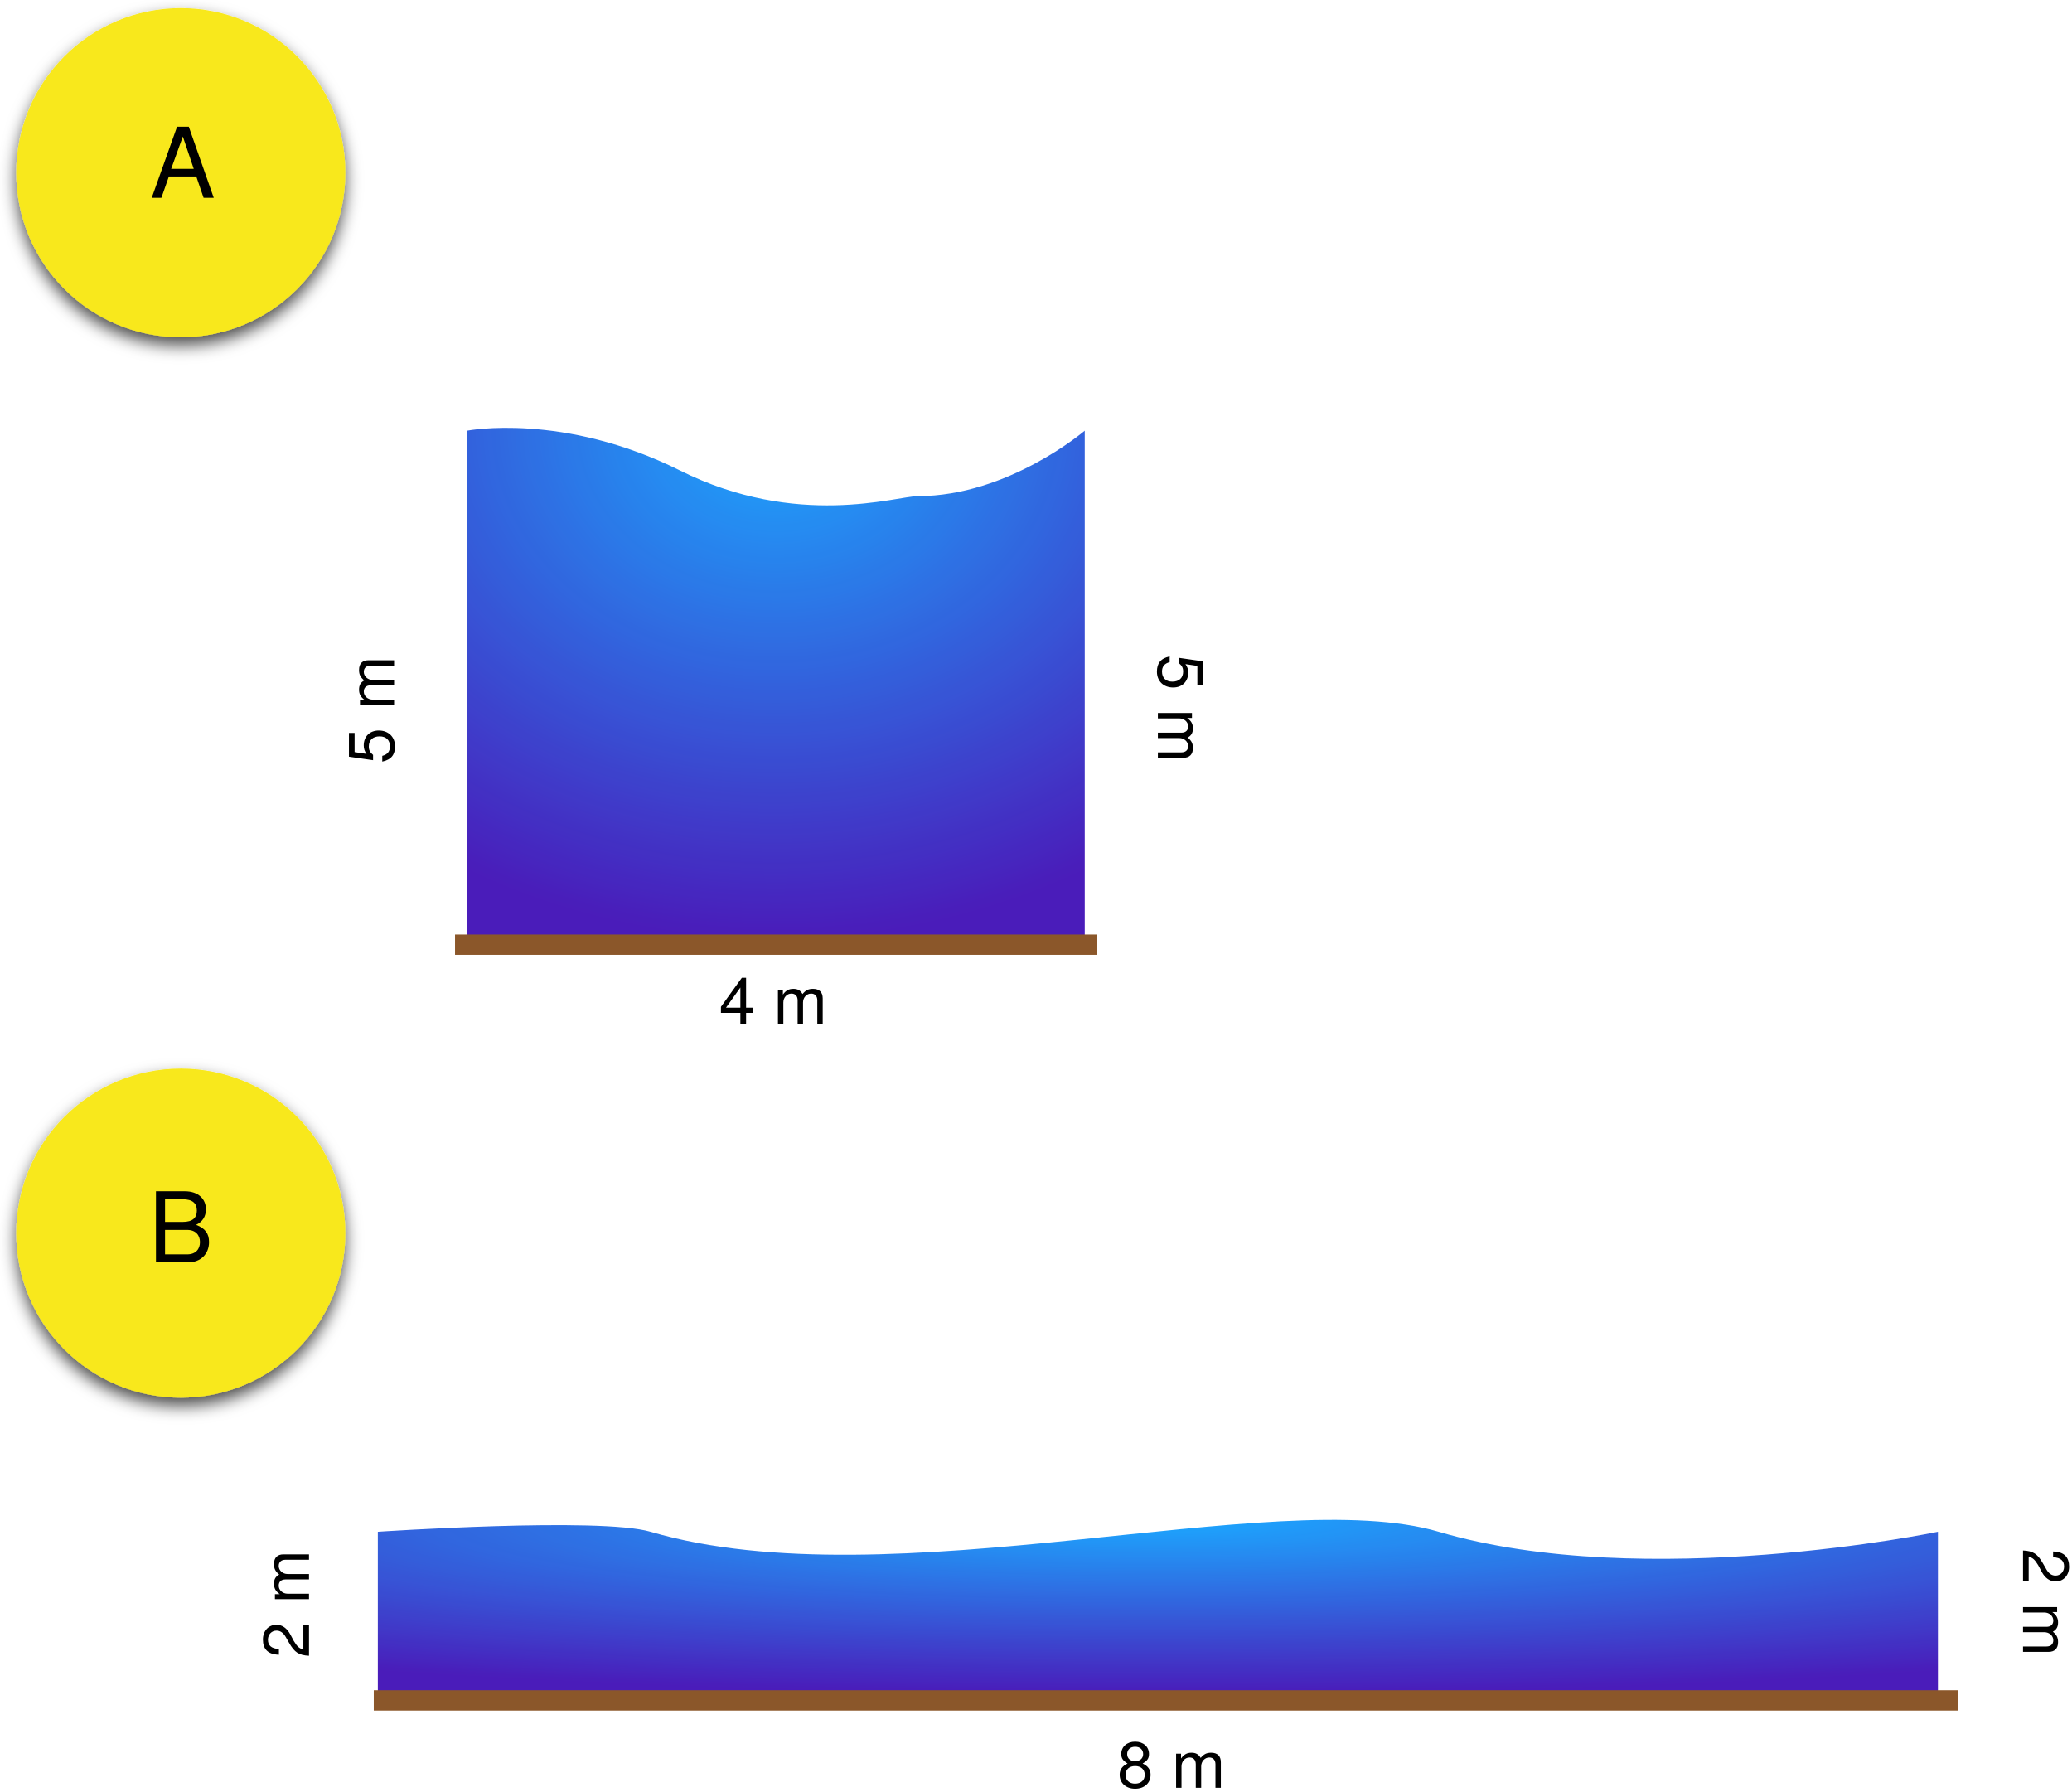
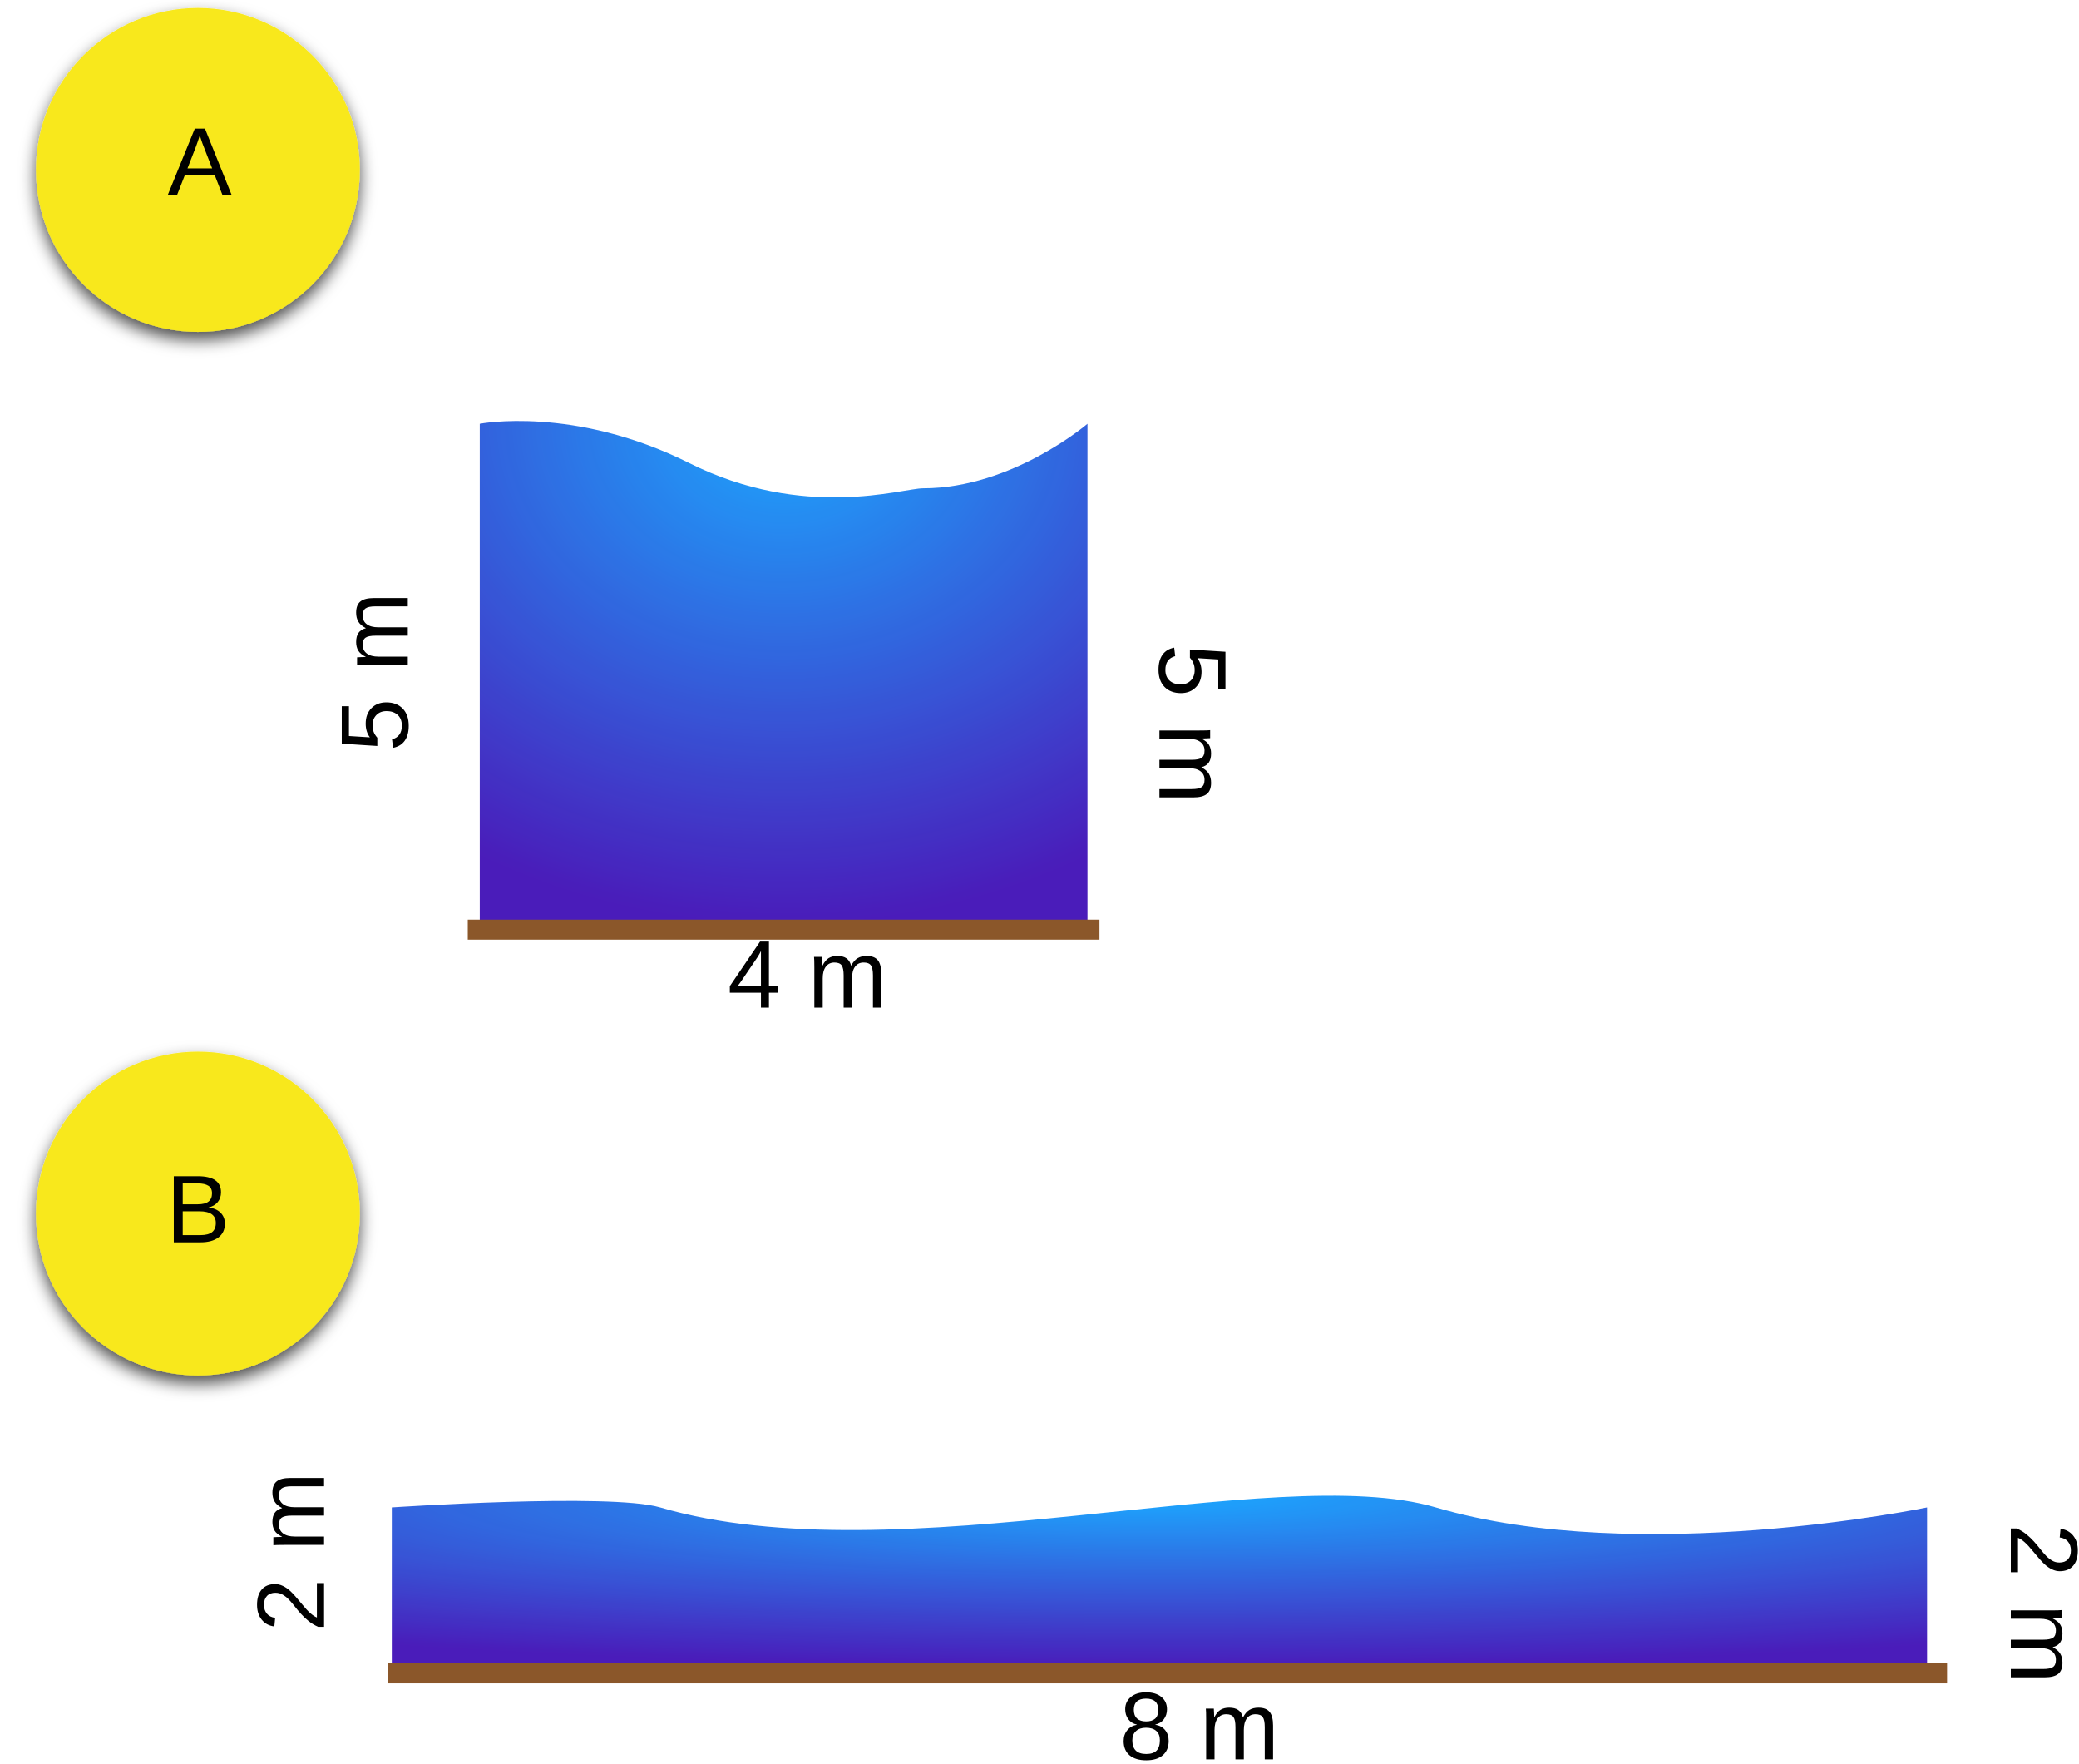
- <svg xmlns="http://www.w3.org/2000/svg" width="510px" height="441px" viewBox="0 0 510 441" version="1.1">
+ <svg xmlns="http://www.w3.org/2000/svg" width="520px" height="441px" viewBox="0 0 510 441" version="1.1">
  <description>Created with Sketch (http://www.bohemiancoding.com/sketch)</description>
+   <style>text{font-family:"Helvetica Neue","Arial",sans-serif;font-size:24px;font-weight:lighter;}</style>
  <defs>
    <filter x="-20%" y="-20%" width="140%" height="140%" filterUnits="objectBoundingBox" id="filter-1">
      <feOffset dx="0" dy="2" in="SourceAlpha" result="shadowOffsetOuter1" />
      <feGaussianBlur stdDeviation="2" in="shadowOffsetOuter1" result="shadowBlurOuter1" />
      <feColorMatrix values="0 0 0 0 0   0 0 0 0 0   0 0 0 0 0  0 0 0 0.7 0" in="shadowBlurOuter1" type="matrix" result="shadowMatrixOuter1" />
      <feMerge>
        <feMergeNode in="shadowMatrixOuter1" />
        <feMergeNode in="SourceGraphic" />
      </feMerge>
    </filter>
    <filter x="-20%" y="-20%" width="140%" height="140%" filterUnits="objectBoundingBox" id="filter-2">
      <feOffset dx="0" dy="2" in="SourceAlpha" result="shadowOffsetOuter1" />
      <feGaussianBlur stdDeviation="2" in="shadowOffsetOuter1" result="shadowBlurOuter1" />
      <feColorMatrix values="0 0 0 0 0   0 0 0 0 0   0 0 0 0 0  0 0 0 0.7 0" in="shadowBlurOuter1" type="matrix" result="shadowMatrixOuter1" />
      <feMerge>
        <feMergeNode in="shadowMatrixOuter1" />
        <feMergeNode in="SourceGraphic" />
      </feMerge>
    </filter>
    <radialGradient cx="50%" cy="0%" fx="50%" fy="0%" r="100%" id="radialGradient-3">
      <stop stop-color="#039EFF" offset="0%" />
      <stop stop-color="#3603B2" offset="100%" />
    </radialGradient>
    <filter x="-20%" y="-20%" width="140%" height="140%" filterUnits="objectBoundingBox" id="filter-4">
      <feOffset dx="1" dy="2" in="SourceAlpha" result="shadowOffsetOuter1" />
      <feGaussianBlur stdDeviation="2" in="shadowOffsetOuter1" result="shadowBlurOuter1" />
      <feColorMatrix values="0 0 0 0 0   0 0 0 0 0   0 0 0 0 0  0 0 0 0.7 0" in="shadowBlurOuter1" type="matrix" result="shadowMatrixOuter1" />
      <feMerge>
        <feMergeNode in="shadowMatrixOuter1" />
        <feMergeNode in="SourceGraphic" />
      </feMerge>
    </filter>
    <filter x="-20%" y="-20%" width="140%" height="140%" filterUnits="objectBoundingBox" id="filter-5">
      <feOffset dx="-1" dy="2" in="SourceAlpha" result="shadowOffsetOuter1" />
      <feGaussianBlur stdDeviation="2" in="shadowOffsetOuter1" result="shadowBlurOuter1" />
      <feColorMatrix values="0 0 0 0 0   0 0 0 0 0   0 0 0 0 0  0 0 0 0.7 0" in="shadowBlurOuter1" type="matrix" result="shadowMatrixOuter1" />
      <feMerge>
        <feMergeNode in="shadowMatrixOuter1" />
        <feMergeNode in="SourceGraphic" />
      </feMerge>
    </filter>
    <filter x="-20%" y="-20%" width="140%" height="140%" filterUnits="objectBoundingBox" id="filter-6">
      <feOffset dx="0" dy="2" in="SourceAlpha" result="shadowOffsetOuter1" />
      <feGaussianBlur stdDeviation="2" in="shadowOffsetOuter1" result="shadowBlurOuter1" />
      <feColorMatrix values="0 0 0 0 0   0 0 0 0 0   0 0 0 0 0  0 0 0 0.7 0" in="shadowBlurOuter1" type="matrix" result="shadowMatrixOuter1" />
      <feMerge>
        <feMergeNode in="shadowMatrixOuter1" />
        <feMergeNode in="SourceGraphic" />
      </feMerge>
    </filter>
    <filter x="-20%" y="-20%" width="140%" height="140%" filterUnits="objectBoundingBox" id="filter-7">
      <feOffset dx="-1" dy="2" in="SourceAlpha" result="shadowOffsetOuter1" />
      <feGaussianBlur stdDeviation="2" in="shadowOffsetOuter1" result="shadowBlurOuter1" />
      <feColorMatrix values="0 0 0 0 0   0 0 0 0 0   0 0 0 0 0  0 0 0 0.7 0" in="shadowBlurOuter1" type="matrix" result="shadowMatrixOuter1" />
      <feMerge>
        <feMergeNode in="shadowMatrixOuter1" />
        <feMergeNode in="SourceGraphic" />
      </feMerge>
    </filter>
  </defs>
  <g id="Page-1" stroke="none" stroke-width="1" fill="none" fill-rule="evenodd">
    <path d="M44.5 83C66.868 83 85 64.868 85 42.5 85 20.132 66.868 2 44.5 2 22.132 2 4 20.132 4 42.5 4 64.868 22.132 83 44.5 83Z" id="Oval-1" fill="#F8E81C" filter="url(#filter-1)" />
-     <text id="A" font-family="Helvetica Neue" font-size="24" font-weight="lighter" fill="#000000">
+     <text id="A" fill="#000000">
      <tspan x="36.94" y="48.692">A</tspan>
    </text>
    <path d="M44.5 344C66.868 344 85 325.868 85 303.5 85 281.132 66.868 263 44.5 263 22.132 263 4 281.132 4 303.5 4 325.868 22.132 344 44.5 344Z" id="Oval-1-copy" fill="#F8E81C" filter="url(#filter-2)" />
-     <text id="B" font-family="Helvetica Neue" font-size="24" font-weight="lighter" fill="#000000">
+     <text id="B" fill="#000000">
      <tspan x="36.5" y="310.692">B</tspan>
    </text>
    <path d="M225.911 122.112C220.661 122.112 196.215 130.218 167.392 115.807 138.568 101.395 115 106 115 106L115 231 267 231 267 106C267 106 248.186 122.112 225.911 122.112Z" id="Rectangle-1" opacity="0.9" fill="url(#radialGradient-3)" />
    <path d="M114.5 106.5L114.5 228.503" id="Line" stroke="#8B572A" stroke-width="5" stroke-linecap="square" filter="url(#filter-4)" />
    <path d="M267.5 107.5L267.5 229.503" id="Line-copy" stroke="#8B572A" stroke-width="5" stroke-linecap="square" filter="url(#filter-5)" />
    <path d="M267.5 232.5L114.5 232.5" id="Line" stroke="#8B572A" stroke-width="5" stroke-linecap="square" />
    <path d="M354.12 377C313.807 365.127 219.34 394.362 160.121 377 147.599 373.329 93 377 93 377L93 417 477 417 477 377C477 377 405.056 392.001 354.12 377Z" id="Rectangle-1-copy" opacity="0.9" fill="url(#radialGradient-3)" />
    <path d="M94.5 379.003L94.5 415.503" id="Line-copy" stroke="#8B572A" stroke-width="5" stroke-linecap="square" filter="url(#filter-6)" />
    <path d="M479.5 377.5L479.5 416.503" id="Line-copy-2" stroke="#8B572A" stroke-width="5" stroke-linecap="square" filter="url(#filter-7)" />
    <path d="M479.5 418.5L94.5 418.5" id="Line-copy" stroke="#8B572A" stroke-width="5" stroke-linecap="square" />
-     <text id="5-m" transform="translate(288.5, 174.5) rotate(-270) translate(-288.5, -174.5) " font-family="Helvetica Neue" font-size="16" font-weight="lighter" fill="#000000">
+     <text id="5-m" transform="translate(288.5, 174.5) rotate(-270) translate(-288.5, -174.5) " font-size="16" fill="#000000">
      <tspan x="275" y="178">5 m</tspan>
    </text>
-     <text id="5-m-copy" transform="translate(93.5, 174.5) rotate(-90) translate(-93.5, -174.5) " font-family="Helvetica Neue" font-size="16" font-weight="lighter" fill="#000000">
+     <text id="5-m-copy" transform="translate(93.5, 174.5) rotate(-90) translate(-93.5, -174.5) " font-size="16" fill="#000000">
      <tspan x="80" y="178">5 m</tspan>
    </text>
-     <text id="4-m" font-family="Helvetica Neue" font-size="16" font-weight="lighter" fill="#000000">
+     <text id="4-m" font-size="16" fill="#000000">
      <tspan x="177" y="252">4 m</tspan>
    </text>
-     <text id="2-m" transform="translate(72.56006, 394.5601) rotate(-90) translate(-72.56006, -394.5601) " font-family="Helvetica Neue" font-size="16" font-weight="lighter" fill="#000000">
+     <text id="2-m" transform="translate(72.56006, 394.5601) rotate(-90) translate(-72.56006, -394.5601) " font-size="16" fill="#000000">
      <tspan x="59.06" y="398.06">2 m</tspan>
    </text>
-     <text id="2-m-copy" transform="translate(501.4399, 394.5601) rotate(-270) translate(-501.4399, -394.5601) " font-family="Helvetica Neue" font-size="16" font-weight="lighter" fill="#000000">
+     <text id="2-m-copy" transform="translate(501.4399, 394.5601) rotate(-270) translate(-501.4399, -394.5601) " font-size="16" fill="#000000">
      <tspan x="487.94" y="398.06">2 m</tspan>
    </text>
-     <text id="8-m" font-family="Helvetica Neue" font-size="16" font-weight="lighter" fill="#000000">
+     <text id="8-m" font-size="16" fill="#000000">
      <tspan x="275" y="440">8 m</tspan>
    </text>
  </g>
</svg>
